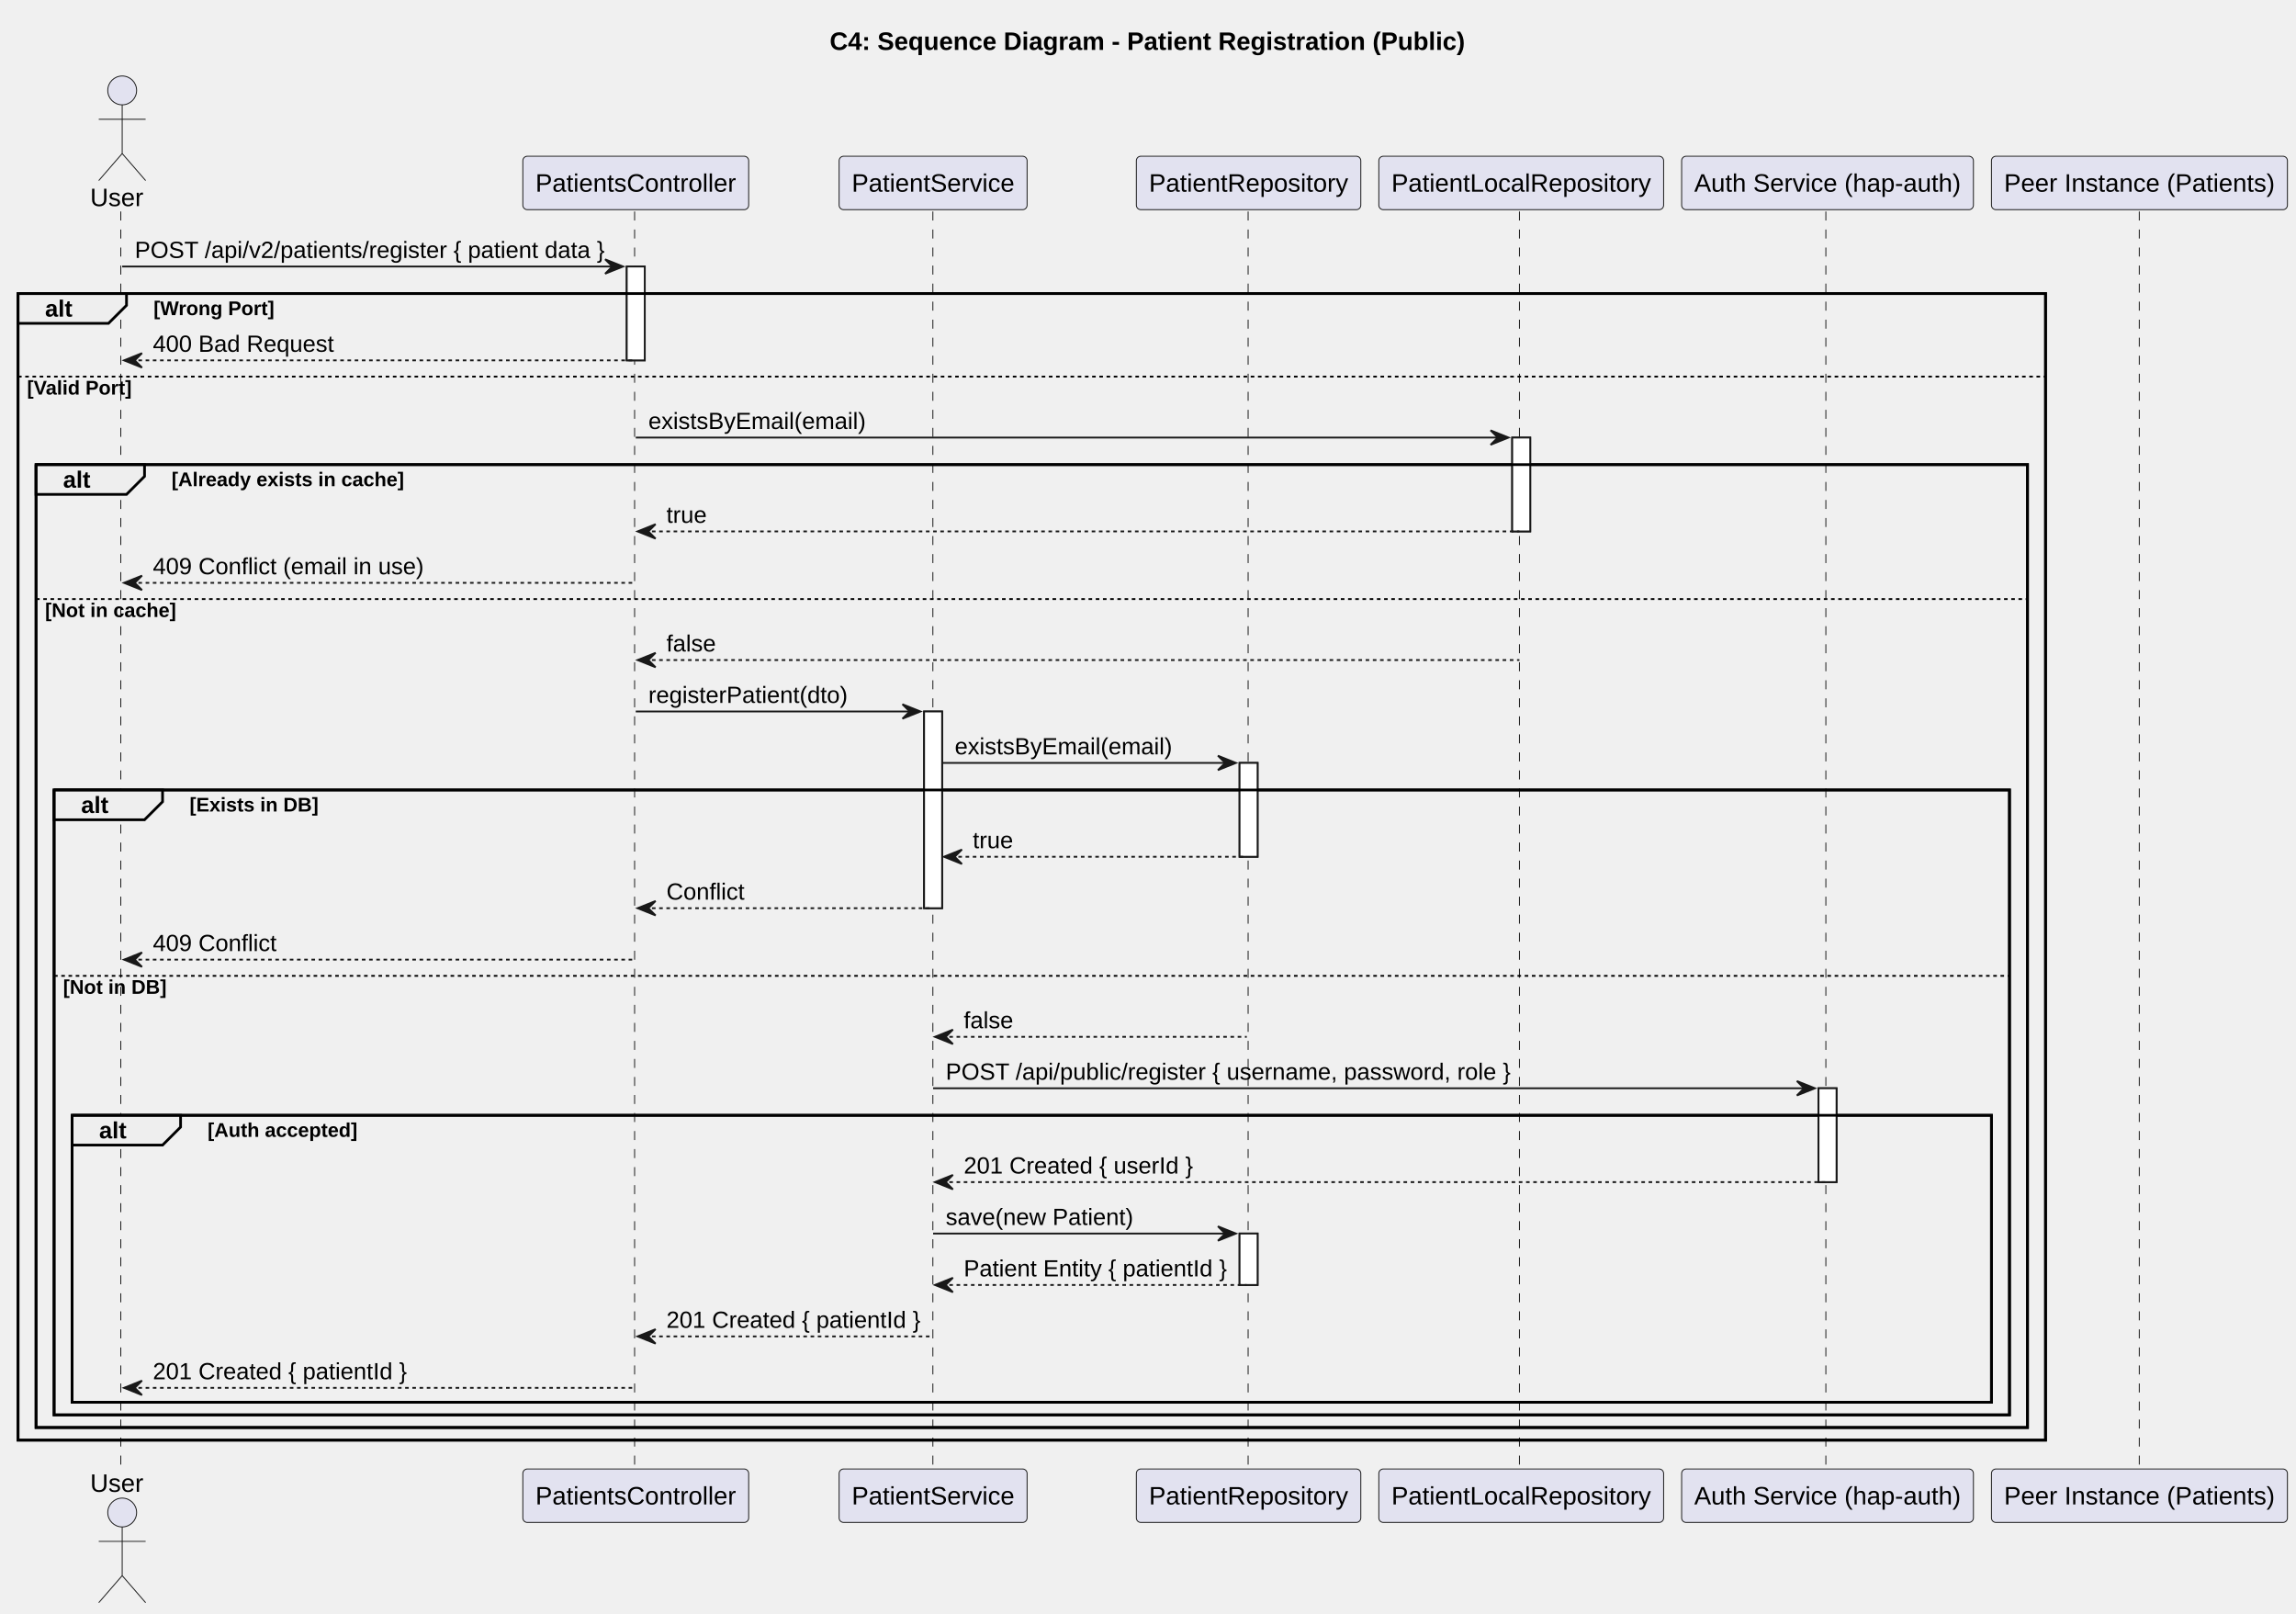
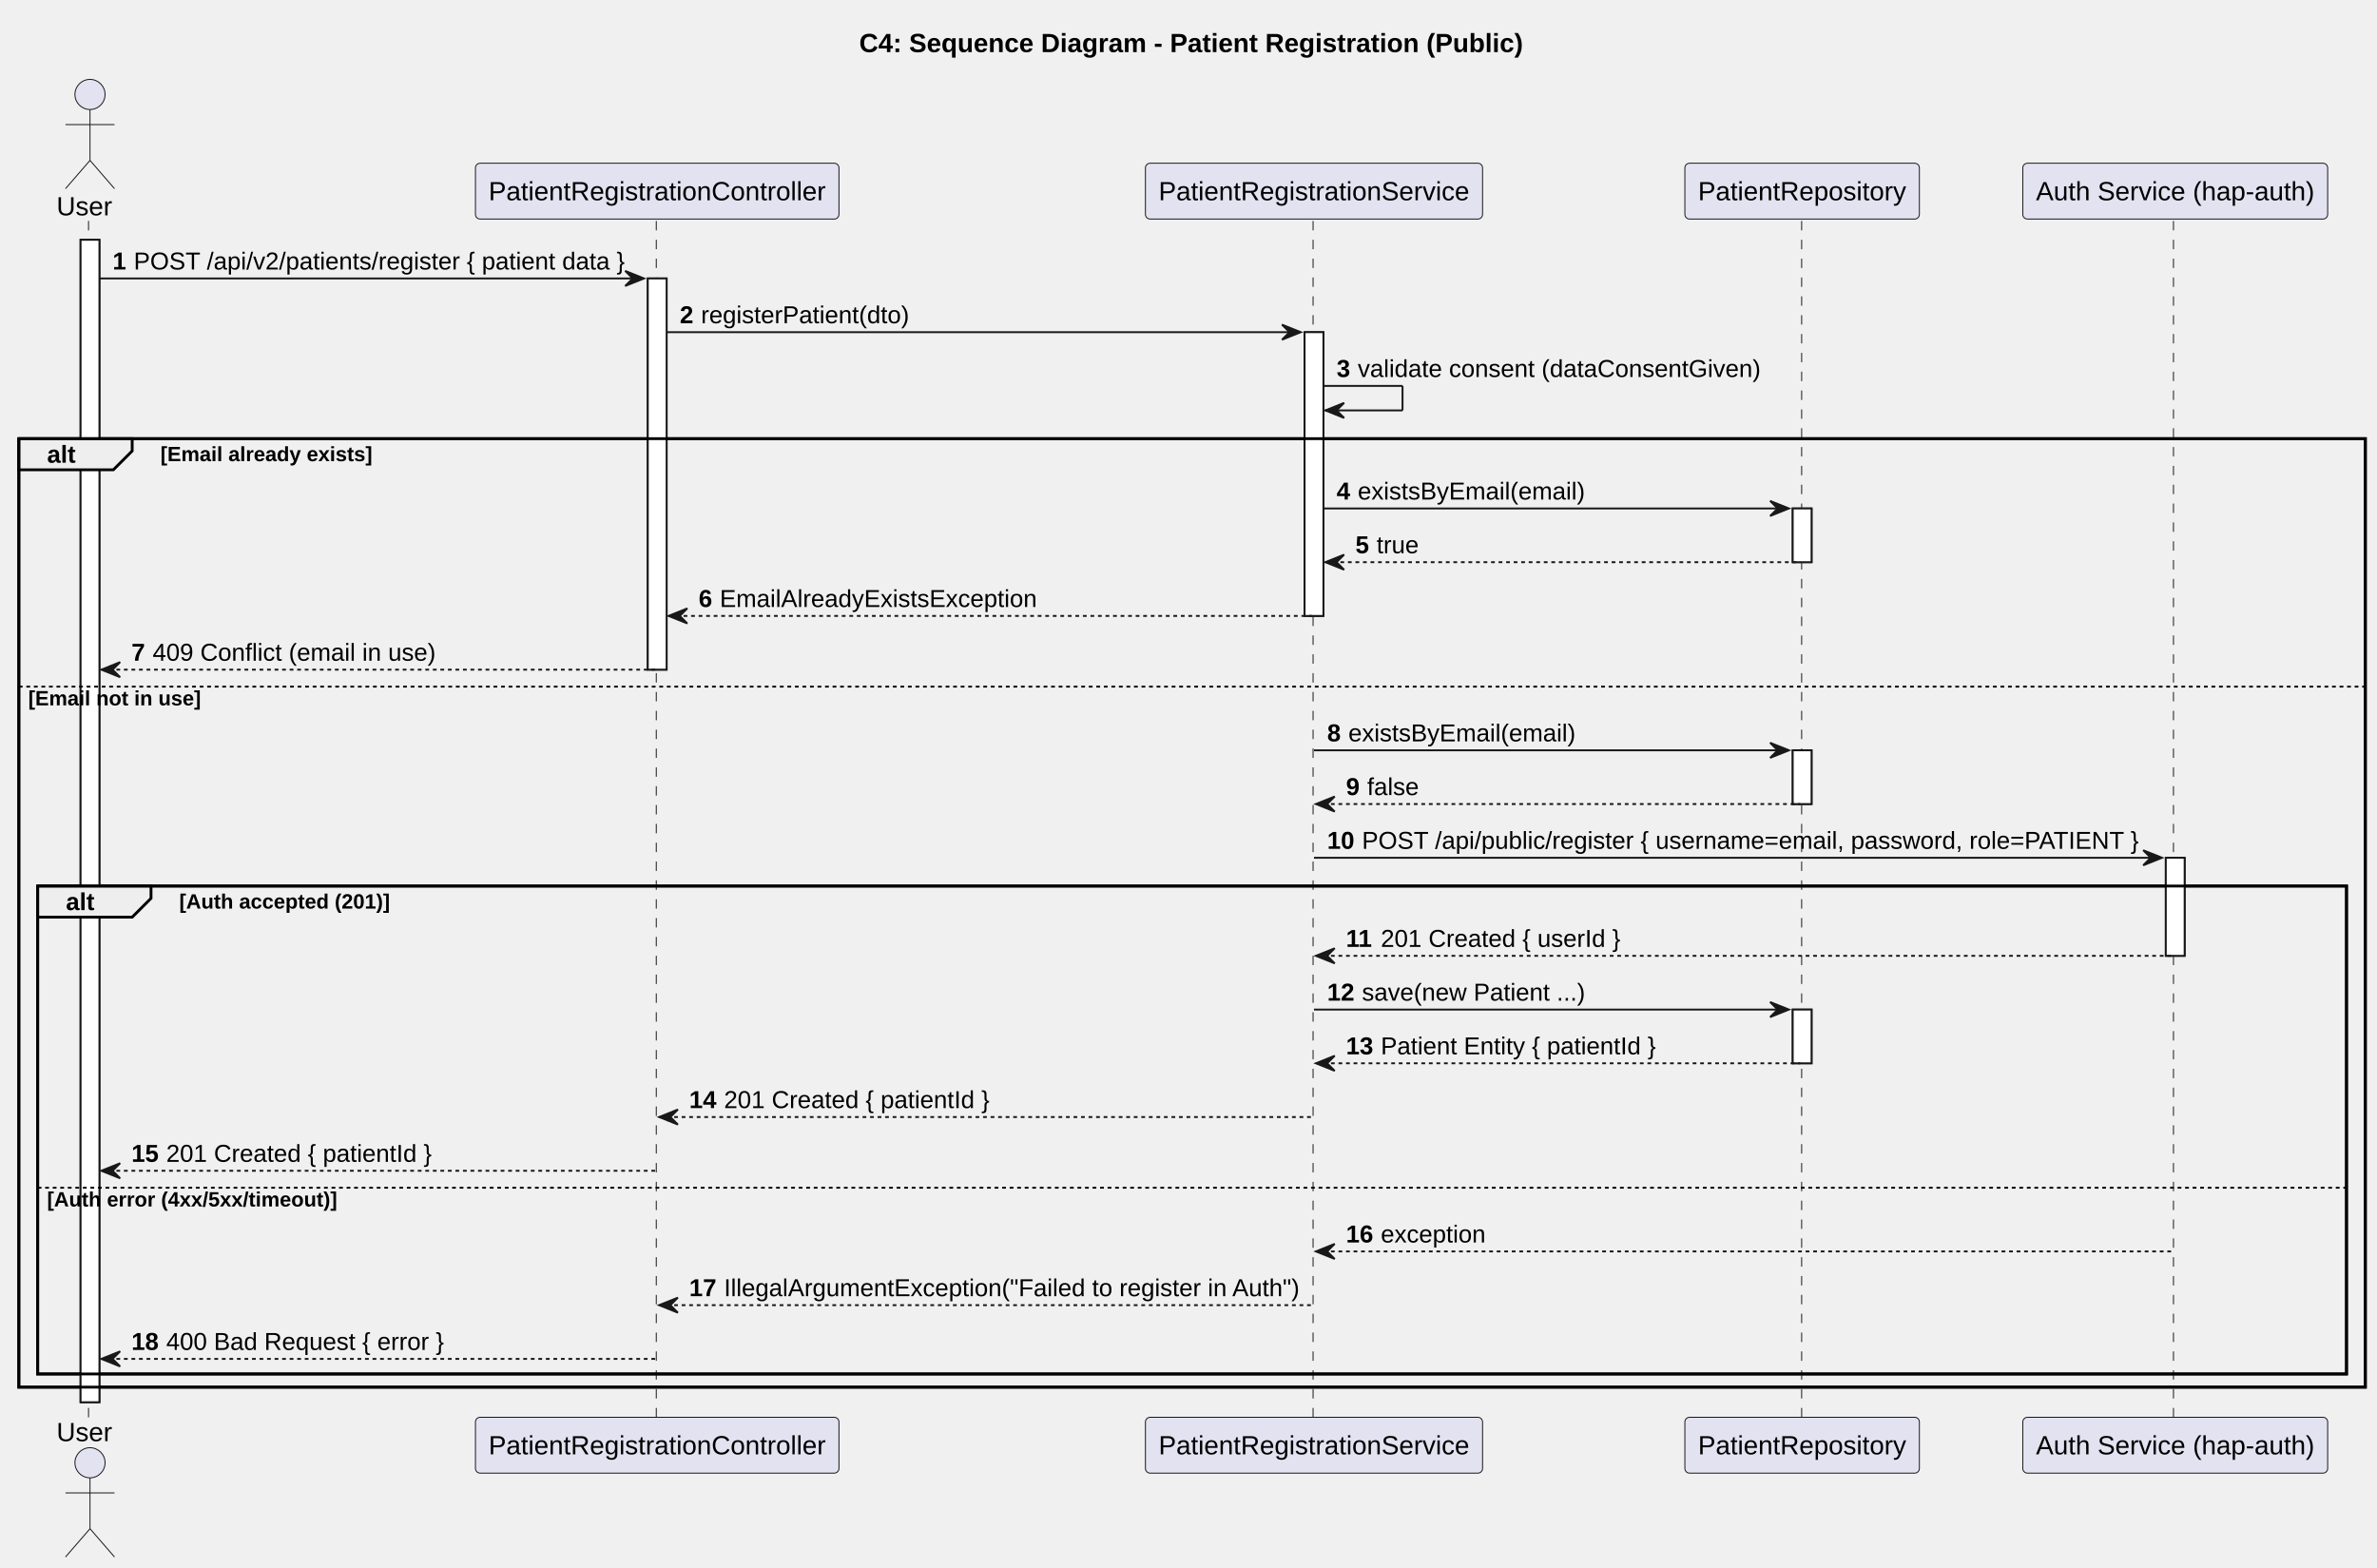
- <svg xmlns="http://www.w3.org/2000/svg" contentStyleType="text/css" data-diagram-type="SEQUENCE" height="699.219px" preserveAspectRatio="none" style="width:995px;height:699px;background:#FFFFFF;" version="1.1" viewBox="0 0 995 699" width="995.312px" zoomAndPan="magnify">
+ <svg xmlns="http://www.w3.org/2000/svg" contentStyleType="text/css" data-diagram-type="SEQUENCE" height="780.938px" preserveAspectRatio="none" style="width:1183px;height:780px;background:#FFFFFF;" version="1.1" viewBox="0 0 1183 780" width="1183.125px" zoomAndPan="magnify">
  <defs />
  <g>
-     <text fill="#000000" font-family="Arial" font-size="10.938" font-weight="bold" lengthAdjust="spacing" textLength="275.312" x="359.552" y="21.62">C4: Sequence Diagram - Patient Registration (Public)</text>
-     <g>
-       <rect fill="#FFFFFF" height="40.662" style="stroke:#181818;stroke-width:0.781;" width="7.812" x="271.606" y="115.472" />
-     </g>
-     <g>
-       <rect fill="#FFFFFF" height="85.23" style="stroke:#181818;stroke-width:0.781;" width="7.812" x="400.468" y="308.258" />
-     </g>
-     <g>
-       <rect fill="#FFFFFF" height="40.662" style="stroke:#181818;stroke-width:0.781;" width="7.812" x="537.178" y="330.542" />
-     </g>
-     <g>
-       <rect fill="#FFFFFF" height="22.284" style="stroke:#181818;stroke-width:0.781;" width="7.812" x="537.178" y="534.448" />
-     </g>
-     <g>
-       <rect fill="#FFFFFF" height="40.662" style="stroke:#181818;stroke-width:0.781;" width="7.812" x="655.333" y="189.581" />
-     </g>
-     <g>
-       <rect fill="#FFFFFF" height="40.662" style="stroke:#181818;stroke-width:0.781;" width="7.812" x="788.077" y="471.503" />
-     </g>
-     <rect fill="none" height="496.765" style="stroke:#000000;stroke-width:1.172;" width="878.645" x="7.812" y="127.191" />
-     <rect fill="none" height="417.188" style="stroke:#000000;stroke-width:1.172;" width="863.02" x="15.625" y="201.3" />
-     <rect fill="none" height="270.758" style="stroke:#000000;stroke-width:1.172;" width="847.395" x="23.438" y="342.261" />
-     <rect fill="none" height="124.329" style="stroke:#000000;stroke-width:1.172;" width="831.77" x="31.25" y="483.221" />
-     <g>
-       <rect fill="#000000" fill-opacity="0" height="545.612" width="6.25" x="49.828" y="91.626" />
-       <line style="stroke:#181818;stroke-width:0.391;stroke-dasharray:3.906,3.906;" x1="52.344" x2="52.344" y1="91.626" y2="637.237" />
-     </g>
-     <g>
-       <rect fill="#000000" fill-opacity="0" height="545.612" width="6.25" x="272.387" y="91.626" />
-       <line style="stroke:#181818;stroke-width:0.391;stroke-dasharray:3.906,3.906;" x1="275.014" x2="275.014" y1="91.626" y2="637.237" />
-     </g>
-     <g>
-       <rect fill="#000000" fill-opacity="0" height="545.612" width="6.25" x="401.249" y="91.626" />
-       <line style="stroke:#181818;stroke-width:0.391;stroke-dasharray:3.906,3.906;" x1="404.269" x2="404.269" y1="91.626" y2="637.237" />
-     </g>
-     <g>
-       <rect fill="#000000" fill-opacity="0" height="545.612" width="6.25" x="537.96" y="91.626" />
-       <line style="stroke:#181818;stroke-width:0.391;stroke-dasharray:3.906,3.906;" x1="540.888" x2="540.888" y1="91.626" y2="637.237" />
-     </g>
-     <g>
-       <rect fill="#000000" fill-opacity="0" height="545.612" width="6.25" x="656.114" y="91.626" />
-       <line style="stroke:#181818;stroke-width:0.391;stroke-dasharray:3.906,3.906;" x1="658.469" x2="658.469" y1="91.626" y2="637.237" />
-     </g>
-     <g>
-       <rect fill="#000000" fill-opacity="0" height="545.612" width="6.25" x="788.858" y="91.626" />
-       <line style="stroke:#181818;stroke-width:0.391;stroke-dasharray:3.906,3.906;" x1="791.259" x2="791.259" y1="91.626" y2="637.237" />
-     </g>
-     <g>
-       <rect fill="#000000" fill-opacity="0" height="545.612" width="6.25" x="924.03" y="91.626" />
-       <line style="stroke:#181818;stroke-width:0.391;stroke-dasharray:3.906,3.906;" x1="927.083" x2="927.083" y1="91.626" y2="637.237" />
+     <text fill="#000000" font-family="Arial" font-size="13.125" font-weight="bold" lengthAdjust="spacing" textLength="330.375" x="427.632" y="25.944">C4: Sequence Diagram - Patient Registration (Public)</text>
+     <g>
+       <rect fill="#FFFFFF" height="578.481" style="stroke:#181818;stroke-width:0.938;" width="9.375" x="40.106" y="119.326" />
+     </g>
+     <g>
+       <rect fill="#FFFFFF" height="194.685" style="stroke:#181818;stroke-width:0.938;" width="9.375" x="322.392" y="138.567" />
+     </g>
+     <g>
+       <rect fill="#FFFFFF" height="141.204" style="stroke:#181818;stroke-width:0.938;" width="9.375" x="649.271" y="165.308" />
+     </g>
+     <g>
+       <rect fill="#FFFFFF" height="26.741" style="stroke:#181818;stroke-width:0.938;" width="9.375" x="892.209" y="253.03" />
+     </g>
+     <g>
+       <rect fill="#FFFFFF" height="26.741" style="stroke:#181818;stroke-width:0.938;" width="9.375" x="892.209" y="373.389" />
+     </g>
+     <g>
+       <rect fill="#FFFFFF" height="26.741" style="stroke:#181818;stroke-width:0.938;" width="9.375" x="892.209" y="502.405" />
+     </g>
+     <g>
+       <rect fill="#FFFFFF" height="48.794" style="stroke:#181818;stroke-width:0.938;" width="9.375" x="1077.893" y="426.87" />
+     </g>
+     <rect fill="none" height="472.009" style="stroke:#000000;stroke-width:1.406;" width="1167.825" x="9.375" y="218.298" />
+     <rect fill="none" height="242.812" style="stroke:#000000;stroke-width:1.406;" width="1149.075" x="18.75" y="440.933" />
+     <g>
+       <rect fill="#000000" fill-opacity="0" height="596.294" width="7.5" x="41.043" y="109.951" />
+       <line style="stroke:#181818;stroke-width:0.469;stroke-dasharray:4.688,4.688;" x1="44.062" x2="44.062" y1="109.951" y2="706.245" />
+     </g>
+     <g>
+       <rect fill="#000000" fill-opacity="0" height="596.294" width="7.5" x="323.33" y="109.951" />
+       <line style="stroke:#181818;stroke-width:0.469;stroke-dasharray:4.688,4.688;" x1="326.621" x2="326.621" y1="109.951" y2="706.245" />
+     </g>
+     <g>
+       <rect fill="#000000" fill-opacity="0" height="596.294" width="7.5" x="650.209" y="109.951" />
+       <line style="stroke:#181818;stroke-width:0.469;stroke-dasharray:4.688,4.688;" x1="653.503" x2="653.503" y1="109.951" y2="706.245" />
+     </g>
+     <g>
+       <rect fill="#000000" fill-opacity="0" height="596.294" width="7.5" x="893.146" y="109.951" />
+       <line style="stroke:#181818;stroke-width:0.469;stroke-dasharray:4.688,4.688;" x1="896.661" x2="896.661" y1="109.951" y2="706.245" />
+     </g>
+     <g>
+       <rect fill="#000000" fill-opacity="0" height="596.294" width="7.5" x="1078.831" y="109.951" />
+       <line style="stroke:#181818;stroke-width:0.469;stroke-dasharray:4.688,4.688;" x1="1081.712" x2="1081.712" y1="109.951" y2="706.245" />
    </g>
    <g class="participant participant-head" data-participant="User">
-       <text fill="#000000" font-family="Arial" font-size="10.938" lengthAdjust="spacing" textLength="23.093" x="39.062" y="89.308">User</text>
-       <ellipse cx="52.953" cy="39.172" fill="#E2E2F0" rx="6.25" ry="6.25" style="stroke:#181818;stroke-width:0.391;" />
-       <path d="M52.953,45.422 L52.953,66.516 M42.796,51.672 L63.109,51.672 M52.953,66.516 L42.796,78.235 M52.953,66.516 L63.109,78.235" fill="none" style="stroke:#181818;stroke-width:0.391;" />
+       <text fill="#000000" font-family="Arial" font-size="13.125" lengthAdjust="spacing" textLength="27.711" x="28.125" y="107.17">User</text>
+       <ellipse cx="44.793" cy="47.007" fill="#E2E2F0" rx="7.5" ry="7.5" style="stroke:#181818;stroke-width:0.469;" />
+       <path d="M44.793,54.507 L44.793,79.819 M32.606,62.007 L56.981,62.007 M44.793,79.819 L32.606,93.882 M44.793,79.819 L56.981,93.882" fill="none" style="stroke:#181818;stroke-width:0.469;" />
    </g>
    <g class="participant participant-tail" data-participant="User">
-       <text fill="#000000" font-family="Arial" font-size="10.938" lengthAdjust="spacing" textLength="23.093" x="39.062" y="646.358">User</text>
-       <ellipse cx="52.953" cy="655.316" fill="#E2E2F0" rx="6.25" ry="6.25" style="stroke:#181818;stroke-width:0.391;" />
-       <path d="M52.953,661.566 L52.953,682.66 M42.796,667.816 L63.109,667.816 M52.953,682.66 L42.796,694.379 M52.953,682.66 L63.109,694.379" fill="none" style="stroke:#181818;stroke-width:0.391;" />
+       <text fill="#000000" font-family="Arial" font-size="13.125" lengthAdjust="spacing" textLength="27.711" x="28.125" y="717.189">User</text>
+       <ellipse cx="44.793" cy="727.939" fill="#E2E2F0" rx="7.5" ry="7.5" style="stroke:#181818;stroke-width:0.469;" />
+       <path d="M44.793,735.439 L44.793,760.752 M32.606,742.939 L56.981,742.939 M44.793,760.752 L32.606,774.814 M44.793,760.752 L56.981,774.814" fill="none" style="stroke:#181818;stroke-width:0.469;" />
    </g>
    <g class="participant participant-head" data-participant="Controller">
-       <rect fill="#E2E2F0" height="23.157" rx="1.953" ry="1.953" style="stroke:#181818;stroke-width:0.391;" width="97.871" x="226.576" y="67.688" />
-       <text fill="#000000" font-family="Arial" font-size="10.938" lengthAdjust="spacing" textLength="86.934" x="232.045" y="83.058">PatientsController</text>
+       <rect fill="#E2E2F0" height="27.788" rx="2.344" ry="2.344" style="stroke:#181818;stroke-width:0.469;" width="180.917" x="236.621" y="81.226" />
+       <text fill="#000000" font-family="Arial" font-size="13.125" lengthAdjust="spacing" textLength="167.792" x="243.184" y="99.67">PatientRegistrationController</text>
    </g>
    <g class="participant participant-tail" data-participant="Controller">
-       <rect fill="#E2E2F0" height="23.157" rx="1.953" ry="1.953" style="stroke:#181818;stroke-width:0.391;" width="97.871" x="226.576" y="636.456" />
-       <text fill="#000000" font-family="Arial" font-size="10.938" lengthAdjust="spacing" textLength="86.934" x="232.045" y="651.827">PatientsController</text>
+       <rect fill="#E2E2F0" height="27.788" rx="2.344" ry="2.344" style="stroke:#181818;stroke-width:0.469;" width="180.917" x="236.621" y="705.308" />
+       <text fill="#000000" font-family="Arial" font-size="13.125" lengthAdjust="spacing" textLength="167.792" x="243.184" y="723.752">PatientRegistrationController</text>
    </g>
    <g class="participant participant-head" data-participant="Service">
-       <rect fill="#E2E2F0" height="23.157" rx="1.953" ry="1.953" style="stroke:#181818;stroke-width:0.391;" width="81.46" x="363.644" y="67.688" />
-       <text fill="#000000" font-family="Arial" font-size="10.938" lengthAdjust="spacing" textLength="70.522" x="369.113" y="83.058">PatientService</text>
+       <rect fill="#E2E2F0" height="27.788" rx="2.344" ry="2.344" style="stroke:#181818;stroke-width:0.469;" width="167.786" x="570.066" y="81.226" />
+       <text fill="#000000" font-family="Arial" font-size="13.125" lengthAdjust="spacing" textLength="154.661" x="576.628" y="99.67">PatientRegistrationService</text>
    </g>
    <g class="participant participant-tail" data-participant="Service">
-       <rect fill="#E2E2F0" height="23.157" rx="1.953" ry="1.953" style="stroke:#181818;stroke-width:0.391;" width="81.46" x="363.644" y="636.456" />
-       <text fill="#000000" font-family="Arial" font-size="10.938" lengthAdjust="spacing" textLength="70.522" x="369.113" y="651.827">PatientService</text>
+       <rect fill="#E2E2F0" height="27.788" rx="2.344" ry="2.344" style="stroke:#181818;stroke-width:0.469;" width="167.786" x="570.066" y="705.308" />
+       <text fill="#000000" font-family="Arial" font-size="13.125" lengthAdjust="spacing" textLength="154.661" x="576.628" y="723.752">PatientRegistrationService</text>
    </g>
    <g class="participant participant-head" data-participant="Repo">
-       <rect fill="#E2E2F0" height="23.157" rx="1.953" ry="1.953" style="stroke:#181818;stroke-width:0.391;" width="97.268" x="492.451" y="67.688" />
-       <text fill="#000000" font-family="Arial" font-size="10.938" lengthAdjust="spacing" textLength="86.33" x="497.92" y="83.058">PatientRepository</text>
+       <rect fill="#E2E2F0" height="27.788" rx="2.344" ry="2.344" style="stroke:#181818;stroke-width:0.469;" width="116.722" x="838.536" y="81.226" />
+       <text fill="#000000" font-family="Arial" font-size="13.125" lengthAdjust="spacing" textLength="103.597" x="845.098" y="99.67">PatientRepository</text>
    </g>
    <g class="participant participant-tail" data-participant="Repo">
-       <rect fill="#E2E2F0" height="23.157" rx="1.953" ry="1.953" style="stroke:#181818;stroke-width:0.391;" width="97.268" x="492.451" y="636.456" />
-       <text fill="#000000" font-family="Arial" font-size="10.938" lengthAdjust="spacing" textLength="86.33" x="497.92" y="651.827">PatientRepository</text>
-     </g>
-     <g class="participant participant-head" data-participant="LocalCache">
-       <rect fill="#E2E2F0" height="23.157" rx="1.953" ry="1.953" style="stroke:#181818;stroke-width:0.391;" width="123.415" x="597.531" y="67.688" />
-       <text fill="#000000" font-family="Arial" font-size="10.938" lengthAdjust="spacing" textLength="112.478" x="603" y="83.058">PatientLocalRepository</text>
-     </g>
-     <g class="participant participant-tail" data-participant="LocalCache">
-       <rect fill="#E2E2F0" height="23.157" rx="1.953" ry="1.953" style="stroke:#181818;stroke-width:0.391;" width="123.415" x="597.531" y="636.456" />
-       <text fill="#000000" font-family="Arial" font-size="10.938" lengthAdjust="spacing" textLength="112.478" x="603" y="651.827">PatientLocalRepository</text>
+       <rect fill="#E2E2F0" height="27.788" rx="2.344" ry="2.344" style="stroke:#181818;stroke-width:0.469;" width="116.722" x="838.536" y="705.308" />
+       <text fill="#000000" font-family="Arial" font-size="13.125" lengthAdjust="spacing" textLength="103.597" x="845.098" y="723.752">PatientRepository</text>
    </g>
    <g class="participant participant-head" data-participant="AUTH">
-       <rect fill="#E2E2F0" height="23.157" rx="1.953" ry="1.953" style="stroke:#181818;stroke-width:0.391;" width="126.449" x="728.759" y="67.688" />
-       <text fill="#000000" font-family="Arial" font-size="10.938" lengthAdjust="spacing" textLength="115.511" x="734.228" y="83.058">Auth Service (hap-auth)</text>
+       <rect fill="#E2E2F0" height="27.788" rx="2.344" ry="2.344" style="stroke:#181818;stroke-width:0.469;" width="151.739" x="1006.712" y="81.226" />
+       <text fill="#000000" font-family="Arial" font-size="13.125" lengthAdjust="spacing" textLength="138.614" x="1013.274" y="99.67">Auth Service (hap-auth)</text>
    </g>
    <g class="participant participant-tail" data-participant="AUTH">
-       <rect fill="#E2E2F0" height="23.157" rx="1.953" ry="1.953" style="stroke:#181818;stroke-width:0.391;" width="126.449" x="728.759" y="636.456" />
-       <text fill="#000000" font-family="Arial" font-size="10.938" lengthAdjust="spacing" textLength="115.511" x="734.228" y="651.827">Auth Service (hap-auth)</text>
-     </g>
-     <g class="participant participant-head" data-participant="Peer">
-       <rect fill="#E2E2F0" height="23.157" rx="1.953" ry="1.953" style="stroke:#181818;stroke-width:0.391;" width="128.27" x="863.02" y="67.688" />
-       <text fill="#000000" font-family="Arial" font-size="10.938" lengthAdjust="spacing" textLength="117.332" x="868.489" y="83.058">Peer Instance (Patients)</text>
-     </g>
-     <g class="participant participant-tail" data-participant="Peer">
-       <rect fill="#E2E2F0" height="23.157" rx="1.953" ry="1.953" style="stroke:#181818;stroke-width:0.391;" width="128.27" x="863.02" y="636.456" />
-       <text fill="#000000" font-family="Arial" font-size="10.938" lengthAdjust="spacing" textLength="117.332" x="868.489" y="651.827">Peer Instance (Patients)</text>
-     </g>
-     <g>
-       <rect fill="#FFFFFF" height="40.662" style="stroke:#181818;stroke-width:0.781;" width="7.812" x="271.606" y="115.472" />
-     </g>
-     <g>
-       <rect fill="#FFFFFF" height="85.23" style="stroke:#181818;stroke-width:0.781;" width="7.812" x="400.468" y="308.258" />
-     </g>
-     <g>
-       <rect fill="#FFFFFF" height="40.662" style="stroke:#181818;stroke-width:0.781;" width="7.812" x="537.178" y="330.542" />
-     </g>
-     <g>
-       <rect fill="#FFFFFF" height="22.284" style="stroke:#181818;stroke-width:0.781;" width="7.812" x="537.178" y="534.448" />
-     </g>
-     <g>
-       <rect fill="#FFFFFF" height="40.662" style="stroke:#181818;stroke-width:0.781;" width="7.812" x="655.333" y="189.581" />
-     </g>
-     <g>
-       <rect fill="#FFFFFF" height="40.662" style="stroke:#181818;stroke-width:0.781;" width="7.812" x="788.077" y="471.503" />
+       <rect fill="#E2E2F0" height="27.788" rx="2.344" ry="2.344" style="stroke:#181818;stroke-width:0.469;" width="151.739" x="1006.712" y="705.308" />
+       <text fill="#000000" font-family="Arial" font-size="13.125" lengthAdjust="spacing" textLength="138.614" x="1013.274" y="723.752">Auth Service (hap-auth)</text>
+     </g>
+     <g>
+       <rect fill="#FFFFFF" height="578.481" style="stroke:#181818;stroke-width:0.938;" width="9.375" x="40.106" y="119.326" />
+     </g>
+     <g>
+       <rect fill="#FFFFFF" height="194.685" style="stroke:#181818;stroke-width:0.938;" width="9.375" x="322.392" y="138.567" />
+     </g>
+     <g>
+       <rect fill="#FFFFFF" height="141.204" style="stroke:#181818;stroke-width:0.938;" width="9.375" x="649.271" y="165.308" />
+     </g>
+     <g>
+       <rect fill="#FFFFFF" height="26.741" style="stroke:#181818;stroke-width:0.938;" width="9.375" x="892.209" y="253.03" />
+     </g>
+     <g>
+       <rect fill="#FFFFFF" height="26.741" style="stroke:#181818;stroke-width:0.938;" width="9.375" x="892.209" y="373.389" />
+     </g>
+     <g>
+       <rect fill="#FFFFFF" height="26.741" style="stroke:#181818;stroke-width:0.938;" width="9.375" x="892.209" y="502.405" />
+     </g>
+     <g>
+       <rect fill="#FFFFFF" height="48.794" style="stroke:#181818;stroke-width:0.938;" width="9.375" x="1077.893" y="426.87" />
    </g>
    <g class="message" data-participant-1="User" data-participant-2="Controller">
-       <polygon fill="#181818" points="262.231,112.347,270.043,115.472,262.231,118.597,265.356,115.472" style="stroke:#181818;stroke-width:0.781;" />
-       <line style="stroke:#181818;stroke-width:0.781;" x1="52.953" x2="266.918" y1="115.472" y2="115.472" />
-       <text fill="#000000" font-family="Arial" font-size="10.156" lengthAdjust="spacing" textLength="203.809" x="58.421" y="111.758">POST /api/v2/patients/register { patient data }</text>
-     </g>
-     <path d="M7.812,127.191 L54.821,127.191 L54.821,132.288 L47.008,140.1 L7.812,140.1 L7.812,127.191" fill="#EEEEEE" style="stroke:#000000;stroke-width:1.172;" />
-     <rect fill="none" height="496.765" style="stroke:#000000;stroke-width:1.172;" width="878.645" x="7.812" y="127.191" />
-     <text fill="#000000" font-family="Arial" font-size="10.156" font-weight="bold" lengthAdjust="spacing" textLength="11.852" x="19.531" y="137.167">alt</text>
-     <text fill="#000000" font-family="Arial" font-size="8.594" font-weight="bold" lengthAdjust="spacing" textLength="52.502" x="66.54" y="136.533">[Wrong Port]</text>
+       <polygon fill="#181818" points="311.142,134.817,320.517,138.567,311.142,142.317,314.892,138.567" style="stroke:#181818;stroke-width:0.938;" />
+       <line style="stroke:#181818;stroke-width:0.938;" x1="49.481" x2="316.767" y1="138.567" y2="138.567" />
+       <text fill="#000000" font-family="Arial" font-size="12.188" font-weight="bold" lengthAdjust="spacing" textLength="6.778" x="56.043" y="134.109">1</text>
+       <text fill="#000000" font-family="Arial" font-size="12.188" lengthAdjust="spacing" textLength="244.571" x="66.571" y="134.109">POST /api/v2/patients/register { patient data }</text>
+     </g>
+     <g class="message" data-participant-1="Controller" data-participant-2="Service">
+       <polygon fill="#181818" points="638.021,161.558,647.396,165.308,638.021,169.058,641.771,165.308" style="stroke:#181818;stroke-width:0.938;" />
+       <line style="stroke:#181818;stroke-width:0.938;" x1="331.767" x2="643.646" y1="165.308" y2="165.308" />
+       <text fill="#000000" font-family="Arial" font-size="12.188" font-weight="bold" lengthAdjust="spacing" textLength="6.778" x="338.33" y="160.85">2</text>
+       <text fill="#000000" font-family="Arial" font-size="12.188" lengthAdjust="spacing" textLength="103.641" x="348.858" y="160.85">registerPatient(dto)</text>
+     </g>
+     <g class="message" data-participant-1="Service" data-participant-2="Service">
+       <line style="stroke:#181818;stroke-width:0.938;" x1="658.646" x2="698.021" y1="192.048" y2="192.048" />
+       <line style="stroke:#181818;stroke-width:0.938;" x1="698.021" x2="698.021" y1="192.048" y2="204.236" />
+       <line style="stroke:#181818;stroke-width:0.938;" x1="659.584" x2="698.021" y1="204.236" y2="204.236" />
+       <polygon fill="#181818" points="668.959,200.486,659.584,204.236,668.959,207.986,665.209,204.236" style="stroke:#181818;stroke-width:0.938;" />
+       <text fill="#000000" font-family="Arial" font-size="12.188" font-weight="bold" lengthAdjust="spacing" textLength="6.778" x="665.209" y="187.591">3</text>
+       <text fill="#000000" font-family="Arial" font-size="12.188" lengthAdjust="spacing" textLength="200.534" x="675.737" y="187.591">validate consent (dataConsentGiven)</text>
+     </g>
+     <path d="M9.375,218.298 L65.785,218.298 L65.785,224.414 L56.41,233.789 L9.375,233.789 L9.375,218.298" fill="#EEEEEE" style="stroke:#000000;stroke-width:1.406;" />
+     <rect fill="none" height="472.009" style="stroke:#000000;stroke-width:1.406;" width="1167.825" x="9.375" y="218.298" />
+     <text fill="#000000" font-family="Arial" font-size="12.188" font-weight="bold" lengthAdjust="spacing" textLength="14.223" x="23.438" y="230.269">alt</text>
+     <text fill="#000000" font-family="Arial" font-size="10.312" font-weight="bold" lengthAdjust="spacing" textLength="105.472" x="79.848" y="229.509">[Email already exists]</text>
+     <g class="message" data-participant-1="Service" data-participant-2="Repo">
+       <polygon fill="#181818" points="880.959,249.28,890.334,253.03,880.959,256.78,884.709,253.03" style="stroke:#181818;stroke-width:0.938;" />
+       <line style="stroke:#181818;stroke-width:0.938;" x1="658.646" x2="886.584" y1="253.03" y2="253.03" />
+       <text fill="#000000" font-family="Arial" font-size="12.188" font-weight="bold" lengthAdjust="spacing" textLength="6.778" x="665.209" y="248.572">4</text>
+       <text fill="#000000" font-family="Arial" font-size="12.188" lengthAdjust="spacing" textLength="113.091" x="675.737" y="248.572">existsByEmail(email)</text>
+     </g>
+     <g class="message" data-participant-1="Repo" data-participant-2="Service">
+       <polygon fill="#181818" points="668.959,276.021,659.584,279.771,668.959,283.521,665.209,279.771" style="stroke:#181818;stroke-width:0.938;" />
+       <line style="stroke:#181818;stroke-width:0.938;stroke-dasharray:1.875,1.875;" x1="663.334" x2="895.959" y1="279.771" y2="279.771" />
+       <text fill="#000000" font-family="Arial" font-size="12.188" font-weight="bold" lengthAdjust="spacing" textLength="6.778" x="674.584" y="275.313">5</text>
+       <text fill="#000000" font-family="Arial" font-size="12.188" lengthAdjust="spacing" textLength="21.001" x="685.112" y="275.313">true</text>
+     </g>
+     <g class="message" data-participant-1="Service" data-participant-2="Controller">
+       <polygon fill="#181818" points="342.08,302.761,332.705,306.511,342.08,310.261,338.33,306.511" style="stroke:#181818;stroke-width:0.938;" />
+       <line style="stroke:#181818;stroke-width:0.938;stroke-dasharray:1.875,1.875;" x1="336.455" x2="653.021" y1="306.511" y2="306.511" />
+       <text fill="#000000" font-family="Arial" font-size="12.188" font-weight="bold" lengthAdjust="spacing" textLength="6.778" x="347.705" y="302.053">6</text>
+       <text fill="#000000" font-family="Arial" font-size="12.188" lengthAdjust="spacing" textLength="157.825" x="358.233" y="302.053">EmailAlreadyExistsException</text>
+     </g>
    <g class="message" data-participant-1="Controller" data-participant-2="User">
-       <polygon fill="#181818" points="61.546,153.009,53.734,156.134,61.546,159.259,58.421,156.134" style="stroke:#181818;stroke-width:0.781;" />
-       <line style="stroke:#181818;stroke-width:0.781;stroke-dasharray:1.562,1.562;" x1="56.859" x2="274.731" y1="156.134" y2="156.134" />
-       <text fill="#000000" font-family="Arial" font-size="10.156" lengthAdjust="spacing" textLength="78.488" x="66.234" y="152.419">400 Bad Request</text>
-     </g>
-     <line style="stroke:#000000;stroke-width:0.781;stroke-dasharray:1.562,1.562;" x1="7.812" x2="886.458" y1="163.165" y2="163.165" />
-     <text fill="#000000" font-family="Arial" font-size="8.594" font-weight="bold" lengthAdjust="spacing" textLength="45.835" x="11.719" y="170.945">[Valid Port]</text>
-     <g class="message" data-participant-1="Controller" data-participant-2="LocalCache">
-       <polygon fill="#181818" points="645.958,186.456,653.77,189.581,645.958,192.706,649.083,189.581" style="stroke:#181818;stroke-width:0.781;" />
-       <line style="stroke:#181818;stroke-width:0.781;" x1="275.512" x2="650.645" y1="189.581" y2="189.581" />
-       <text fill="#000000" font-family="Arial" font-size="10.156" lengthAdjust="spacing" textLength="94.243" x="280.981" y="185.867">existsByEmail(email)</text>
-     </g>
-     <path d="M15.625,201.3 L62.633,201.3 L62.633,206.397 L54.821,214.209 L15.625,214.209 L15.625,201.3" fill="#EEEEEE" style="stroke:#000000;stroke-width:1.172;" />
-     <rect fill="none" height="417.188" style="stroke:#000000;stroke-width:1.172;" width="863.02" x="15.625" y="201.3" />
-     <text fill="#000000" font-family="Arial" font-size="10.156" font-weight="bold" lengthAdjust="spacing" textLength="11.852" x="27.344" y="211.275">alt</text>
-     <text fill="#000000" font-family="Arial" font-size="8.594" font-weight="bold" lengthAdjust="spacing" textLength="100.784" x="74.352" y="210.642">[Already exists in cache]</text>
-     <g class="message" data-participant-1="LocalCache" data-participant-2="Controller">
-       <polygon fill="#181818" points="284.106,227.118,276.293,230.243,284.106,233.368,280.981,230.243" style="stroke:#181818;stroke-width:0.781;" />
-       <line style="stroke:#181818;stroke-width:0.781;stroke-dasharray:1.562,1.562;" x1="279.418" x2="658.458" y1="230.243" y2="230.243" />
-       <text fill="#000000" font-family="Arial" font-size="10.156" lengthAdjust="spacing" textLength="17.501" x="288.793" y="226.528">true</text>
+       <polygon fill="#181818" points="59.793,329.502,50.418,333.252,59.793,337.002,56.043,333.252" style="stroke:#181818;stroke-width:0.938;" />
+       <line style="stroke:#181818;stroke-width:0.938;stroke-dasharray:1.875,1.875;" x1="54.168" x2="326.142" y1="333.252" y2="333.252" />
+       <text fill="#000000" font-family="Arial" font-size="12.188" font-weight="bold" lengthAdjust="spacing" textLength="6.778" x="65.418" y="328.794">7</text>
+       <text fill="#000000" font-family="Arial" font-size="12.188" lengthAdjust="spacing" textLength="140.894" x="75.946" y="328.794">409 Conflict (email in use)</text>
+     </g>
+     <line style="stroke:#000000;stroke-width:0.938;stroke-dasharray:1.875,1.875;" x1="9.375" x2="1177.2" y1="341.69" y2="341.69" />
+     <text fill="#000000" font-family="Arial" font-size="10.312" font-weight="bold" lengthAdjust="spacing" textLength="85.944" x="14.062" y="351.025">[Email not in use]</text>
+     <g class="message" data-participant-1="Service" data-participant-2="Repo">
+       <polygon fill="#181818" points="880.959,369.639,890.334,373.389,880.959,377.139,884.709,373.389" style="stroke:#181818;stroke-width:0.938;" />
+       <line style="stroke:#181818;stroke-width:0.938;" x1="653.959" x2="886.584" y1="373.389" y2="373.389" />
+       <text fill="#000000" font-family="Arial" font-size="12.188" font-weight="bold" lengthAdjust="spacing" textLength="6.778" x="660.521" y="368.931">8</text>
+       <text fill="#000000" font-family="Arial" font-size="12.188" lengthAdjust="spacing" textLength="113.091" x="671.049" y="368.931">existsByEmail(email)</text>
+     </g>
+     <g class="message" data-participant-1="Repo" data-participant-2="Service">
+       <polygon fill="#181818" points="664.271,396.379,654.896,400.129,664.271,403.879,660.521,400.129" style="stroke:#181818;stroke-width:0.938;" />
+       <line style="stroke:#181818;stroke-width:0.938;stroke-dasharray:1.875,1.875;" x1="658.646" x2="895.959" y1="400.129" y2="400.129" />
+       <text fill="#000000" font-family="Arial" font-size="12.188" font-weight="bold" lengthAdjust="spacing" textLength="6.778" x="669.896" y="395.672">9</text>
+       <text fill="#000000" font-family="Arial" font-size="12.188" lengthAdjust="spacing" textLength="25.744" x="680.424" y="395.672">false</text>
+     </g>
+     <g class="message" data-participant-1="Service" data-participant-2="AUTH">
+       <polygon fill="#181818" points="1066.643,423.12,1076.018,426.87,1066.643,430.62,1070.393,426.87" style="stroke:#181818;stroke-width:0.938;" />
+       <line style="stroke:#181818;stroke-width:0.938;" x1="653.959" x2="1072.268" y1="426.87" y2="426.87" />
+       <text fill="#000000" font-family="Arial" font-size="12.188" font-weight="bold" lengthAdjust="spacing" textLength="13.556" x="660.521" y="422.412">10</text>
+       <text fill="#000000" font-family="Arial" font-size="12.188" lengthAdjust="spacing" textLength="388.816" x="677.828" y="422.412">POST /api/public/register { username=email, password, role=PATIENT }</text>
+     </g>
+     <path d="M18.75,440.933 L75.16,440.933 L75.16,447.048 L65.785,456.423 L18.75,456.423 L18.75,440.933" fill="#EEEEEE" style="stroke:#000000;stroke-width:1.406;" />
+     <rect fill="none" height="242.812" style="stroke:#000000;stroke-width:1.406;" width="1149.075" x="18.75" y="440.933" />
+     <text fill="#000000" font-family="Arial" font-size="12.188" font-weight="bold" lengthAdjust="spacing" textLength="14.223" x="32.812" y="452.903">alt</text>
+     <text fill="#000000" font-family="Arial" font-size="10.312" font-weight="bold" lengthAdjust="spacing" textLength="104.862" x="89.223" y="452.143">[Auth accepted (201)]</text>
+     <g class="message" data-participant-1="AUTH" data-participant-2="Service">
+       <polygon fill="#181818" points="664.271,471.914,654.896,475.664,664.271,479.414,660.521,475.664" style="stroke:#181818;stroke-width:0.938;" />
+       <line style="stroke:#181818;stroke-width:0.938;stroke-dasharray:1.875,1.875;" x1="658.646" x2="1081.643" y1="475.664" y2="475.664" />
+       <text fill="#000000" font-family="Arial" font-size="12.188" font-weight="bold" lengthAdjust="spacing" textLength="13.556" x="669.896" y="471.206">11</text>
+       <text fill="#000000" font-family="Arial" font-size="12.188" lengthAdjust="spacing" textLength="119.251" x="687.203" y="471.206">201 Created { userId }</text>
+     </g>
+     <g class="message" data-participant-1="Service" data-participant-2="Repo">
+       <polygon fill="#181818" points="880.959,498.655,890.334,502.405,880.959,506.155,884.709,502.405" style="stroke:#181818;stroke-width:0.938;" />
+       <line style="stroke:#181818;stroke-width:0.938;" x1="653.959" x2="886.584" y1="502.405" y2="502.405" />
+       <text fill="#000000" font-family="Arial" font-size="12.188" font-weight="bold" lengthAdjust="spacing" textLength="13.556" x="660.521" y="497.947">12</text>
+       <text fill="#000000" font-family="Arial" font-size="12.188" lengthAdjust="spacing" textLength="111.092" x="677.828" y="497.947">save(new Patient ...)</text>
+     </g>
+     <g class="message" data-participant-1="Repo" data-participant-2="Service">
+       <polygon fill="#181818" points="664.271,525.395,654.896,529.145,664.271,532.895,660.521,529.145" style="stroke:#181818;stroke-width:0.938;" />
+       <line style="stroke:#181818;stroke-width:0.938;stroke-dasharray:1.875,1.875;" x1="658.646" x2="895.959" y1="529.145" y2="529.145" />
+       <text fill="#000000" font-family="Arial" font-size="12.188" font-weight="bold" lengthAdjust="spacing" textLength="13.556" x="669.896" y="524.688">13</text>
+       <text fill="#000000" font-family="Arial" font-size="12.188" lengthAdjust="spacing" textLength="136.865" x="687.203" y="524.688">Patient Entity { patientId }</text>
+     </g>
+     <g class="message" data-participant-1="Service" data-participant-2="Controller">
+       <polygon fill="#181818" points="337.392,552.136,328.017,555.886,337.392,559.636,333.642,555.886" style="stroke:#181818;stroke-width:0.938;" />
+       <line style="stroke:#181818;stroke-width:0.938;stroke-dasharray:1.875,1.875;" x1="331.767" x2="653.021" y1="555.886" y2="555.886" />
+       <text fill="#000000" font-family="Arial" font-size="12.188" font-weight="bold" lengthAdjust="spacing" textLength="13.556" x="343.017" y="551.428">14</text>
+       <text fill="#000000" font-family="Arial" font-size="12.188" lengthAdjust="spacing" textLength="132.134" x="360.324" y="551.428">201 Created { patientId }</text>
    </g>
    <g class="message" data-participant-1="Controller" data-participant-2="User">
-       <polygon fill="#181818" points="61.546,249.402,53.734,252.527,61.546,255.652,58.421,252.527" style="stroke:#181818;stroke-width:0.781;" />
-       <line style="stroke:#181818;stroke-width:0.781;stroke-dasharray:1.562,1.562;" x1="56.859" x2="274.731" y1="252.527" y2="252.527" />
-       <text fill="#000000" font-family="Arial" font-size="10.156" lengthAdjust="spacing" textLength="117.412" x="66.234" y="248.812">409 Conflict (email in use)</text>
-     </g>
-     <line style="stroke:#000000;stroke-width:0.781;stroke-dasharray:1.562,1.562;" x1="15.625" x2="878.645" y1="259.558" y2="259.558" />
-     <text fill="#000000" font-family="Arial" font-size="8.594" font-weight="bold" lengthAdjust="spacing" textLength="56.82" x="19.531" y="267.338">[Not in cache]</text>
-     <g class="message" data-participant-1="LocalCache" data-participant-2="Controller">
-       <polygon fill="#181818" points="284.106,282.849,276.293,285.974,284.106,289.099,280.981,285.974" style="stroke:#181818;stroke-width:0.781;" />
-       <line style="stroke:#181818;stroke-width:0.781;stroke-dasharray:1.562,1.562;" x1="279.418" x2="658.458" y1="285.974" y2="285.974" />
-       <text fill="#000000" font-family="Arial" font-size="10.156" lengthAdjust="spacing" textLength="21.453" x="288.793" y="282.259">false</text>
-     </g>
-     <g class="message" data-participant-1="Controller" data-participant-2="Service">
-       <polygon fill="#181818" points="391.093,305.133,398.905,308.258,391.093,311.383,394.218,308.258" style="stroke:#181818;stroke-width:0.781;" />
-       <line style="stroke:#181818;stroke-width:0.781;" x1="275.512" x2="395.78" y1="308.258" y2="308.258" />
-       <text fill="#000000" font-family="Arial" font-size="10.156" lengthAdjust="spacing" textLength="86.368" x="280.981" y="304.543">registerPatient(dto)</text>
-     </g>
-     <g class="message" data-participant-1="Service" data-participant-2="Repo">
-       <polygon fill="#181818" points="527.803,327.417,535.616,330.542,527.803,333.667,530.928,330.542" style="stroke:#181818;stroke-width:0.781;" />
-       <line style="stroke:#181818;stroke-width:0.781;" x1="408.28" x2="532.491" y1="330.542" y2="330.542" />
-       <text fill="#000000" font-family="Arial" font-size="10.156" lengthAdjust="spacing" textLength="94.243" x="413.749" y="326.827">existsByEmail(email)</text>
-     </g>
-     <path d="M23.438,342.261 L70.446,342.261 L70.446,347.357 L62.633,355.17 L23.438,355.17 L23.438,342.261" fill="#EEEEEE" style="stroke:#000000;stroke-width:1.172;" />
-     <rect fill="none" height="270.758" style="stroke:#000000;stroke-width:1.172;" width="847.395" x="23.438" y="342.261" />
-     <text fill="#000000" font-family="Arial" font-size="10.156" font-weight="bold" lengthAdjust="spacing" textLength="11.852" x="35.156" y="352.236">alt</text>
-     <text fill="#000000" font-family="Arial" font-size="8.594" font-weight="bold" lengthAdjust="spacing" textLength="55.868" x="82.165" y="351.603">[Exists in DB]</text>
-     <g class="message" data-participant-1="Repo" data-participant-2="Service">
-       <polygon fill="#181818" points="416.874,368.079,409.061,371.204,416.874,374.329,413.749,371.204" style="stroke:#181818;stroke-width:0.781;" />
-       <line style="stroke:#181818;stroke-width:0.781;stroke-dasharray:1.562,1.562;" x1="412.186" x2="540.303" y1="371.204" y2="371.204" />
-       <text fill="#000000" font-family="Arial" font-size="10.156" lengthAdjust="spacing" textLength="17.501" x="421.561" y="367.489">true</text>
+       <polygon fill="#181818" points="59.793,578.877,50.418,582.627,59.793,586.377,56.043,582.627" style="stroke:#181818;stroke-width:0.938;" />
+       <line style="stroke:#181818;stroke-width:0.938;stroke-dasharray:1.875,1.875;" x1="54.168" x2="326.142" y1="582.627" y2="582.627" />
+       <text fill="#000000" font-family="Arial" font-size="12.188" font-weight="bold" lengthAdjust="spacing" textLength="13.556" x="65.418" y="578.169">15</text>
+       <text fill="#000000" font-family="Arial" font-size="12.188" lengthAdjust="spacing" textLength="132.134" x="82.724" y="578.169">201 Created { patientId }</text>
+     </g>
+     <line style="stroke:#000000;stroke-width:0.938;stroke-dasharray:1.875,1.875;" x1="18.75" x2="1167.825" y1="591.064" y2="591.064" />
+     <text fill="#000000" font-family="Arial" font-size="10.312" font-weight="bold" lengthAdjust="spacing" textLength="144.4" x="23.438" y="600.4">[Auth error (4xx/5xx/timeout)]</text>
+     <g class="message" data-participant-1="AUTH" data-participant-2="Service">
+       <polygon fill="#181818" points="664.271,619.014,654.896,622.764,664.271,626.514,660.521,622.764" style="stroke:#181818;stroke-width:0.938;" />
+       <line style="stroke:#181818;stroke-width:0.938;stroke-dasharray:1.875,1.875;" x1="658.646" x2="1081.643" y1="622.764" y2="622.764" />
+       <text fill="#000000" font-family="Arial" font-size="12.188" font-weight="bold" lengthAdjust="spacing" textLength="13.556" x="669.896" y="618.306">16</text>
+       <text fill="#000000" font-family="Arial" font-size="12.188" lengthAdjust="spacing" textLength="52.172" x="687.203" y="618.306">exception</text>
    </g>
    <g class="message" data-participant-1="Service" data-participant-2="Controller">
-       <polygon fill="#181818" points="284.106,390.363,276.293,393.488,284.106,396.613,280.981,393.488" style="stroke:#181818;stroke-width:0.781;" />
-       <line style="stroke:#181818;stroke-width:0.781;stroke-dasharray:1.562,1.562;" x1="279.418" x2="403.593" y1="393.488" y2="393.488" />
-       <text fill="#000000" font-family="Arial" font-size="10.156" lengthAdjust="spacing" textLength="33.866" x="288.793" y="389.773">Conflict</text>
+       <polygon fill="#181818" points="337.392,645.754,328.017,649.504,337.392,653.254,333.642,649.504" style="stroke:#181818;stroke-width:0.938;" />
+       <line style="stroke:#181818;stroke-width:0.938;stroke-dasharray:1.875,1.875;" x1="331.767" x2="653.021" y1="649.504" y2="649.504" />
+       <text fill="#000000" font-family="Arial" font-size="12.188" font-weight="bold" lengthAdjust="spacing" textLength="13.556" x="343.017" y="645.047">17</text>
+       <text fill="#000000" font-family="Arial" font-size="12.188" lengthAdjust="spacing" textLength="287.073" x="360.324" y="645.047">IllegalArgumentException("Failed to register in Auth")</text>
    </g>
    <g class="message" data-participant-1="Controller" data-participant-2="User">
-       <polygon fill="#181818" points="61.546,412.647,53.734,415.772,61.546,418.897,58.421,415.772" style="stroke:#181818;stroke-width:0.781;" />
-       <line style="stroke:#181818;stroke-width:0.781;stroke-dasharray:1.562,1.562;" x1="56.859" x2="274.731" y1="415.772" y2="415.772" />
-       <text fill="#000000" font-family="Arial" font-size="10.156" lengthAdjust="spacing" textLength="53.633" x="66.234" y="412.057">409 Conflict</text>
-     </g>
-     <line style="stroke:#000000;stroke-width:0.781;stroke-dasharray:1.562,1.562;" x1="23.438" x2="870.833" y1="422.803" y2="422.803" />
-     <text fill="#000000" font-family="Arial" font-size="8.594" font-weight="bold" lengthAdjust="spacing" textLength="44.865" x="27.344" y="430.582">[Not in DB]</text>
-     <g class="message" data-participant-1="Repo" data-participant-2="Service">
-       <polygon fill="#181818" points="412.968,446.094,405.155,449.219,412.968,452.344,409.843,449.219" style="stroke:#181818;stroke-width:0.781;" />
-       <line style="stroke:#181818;stroke-width:0.781;stroke-dasharray:1.562,1.562;" x1="408.28" x2="540.303" y1="449.219" y2="449.219" />
-       <text fill="#000000" font-family="Arial" font-size="10.156" lengthAdjust="spacing" textLength="21.453" x="417.655" y="445.504">false</text>
-     </g>
-     <g class="message" data-participant-1="Service" data-participant-2="AUTH">
-       <polygon fill="#181818" points="778.702,468.378,786.515,471.503,778.702,474.628,781.827,471.503" style="stroke:#181818;stroke-width:0.781;" />
-       <line style="stroke:#181818;stroke-width:0.781;" x1="404.374" x2="783.39" y1="471.503" y2="471.503" />
-       <text fill="#000000" font-family="Arial" font-size="10.156" lengthAdjust="spacing" textLength="244.995" x="409.843" y="467.788">POST /api/public/register { username, password, role }</text>
-     </g>
-     <path d="M31.25,483.221 L78.258,483.221 L78.258,488.318 L70.446,496.13 L31.25,496.13 L31.25,483.221" fill="#EEEEEE" style="stroke:#000000;stroke-width:1.172;" />
-     <rect fill="none" height="124.329" style="stroke:#000000;stroke-width:1.172;" width="831.77" x="31.25" y="483.221" />
-     <text fill="#000000" font-family="Arial" font-size="10.156" font-weight="bold" lengthAdjust="spacing" textLength="11.852" x="42.969" y="493.197">alt</text>
-     <text fill="#000000" font-family="Arial" font-size="8.594" font-weight="bold" lengthAdjust="spacing" textLength="64.936" x="89.977" y="492.564">[Auth accepted]</text>
-     <g class="message" data-participant-1="AUTH" data-participant-2="Service">
-       <polygon fill="#181818" points="412.968,509.039,405.155,512.164,412.968,515.289,409.843,512.164" style="stroke:#181818;stroke-width:0.781;" />
-       <line style="stroke:#181818;stroke-width:0.781;stroke-dasharray:1.562,1.562;" x1="408.28" x2="791.202" y1="512.164" y2="512.164" />
-       <text fill="#000000" font-family="Arial" font-size="10.156" lengthAdjust="spacing" textLength="99.376" x="417.655" y="508.45">201 Created { userId }</text>
-     </g>
-     <g class="message" data-participant-1="Service" data-participant-2="Repo">
-       <polygon fill="#181818" points="527.803,531.323,535.616,534.448,527.803,537.573,530.928,534.448" style="stroke:#181818;stroke-width:0.781;" />
-       <line style="stroke:#181818;stroke-width:0.781;" x1="404.374" x2="532.491" y1="534.448" y2="534.448" />
-       <text fill="#000000" font-family="Arial" font-size="10.156" lengthAdjust="spacing" textLength="81.29" x="409.843" y="530.734">save(new Patient)</text>
-     </g>
-     <g class="message" data-participant-1="Repo" data-participant-2="Service">
-       <polygon fill="#181818" points="412.968,553.607,405.155,556.732,412.968,559.857,409.843,556.732" style="stroke:#181818;stroke-width:0.781;" />
-       <line style="stroke:#181818;stroke-width:0.781;stroke-dasharray:1.562,1.562;" x1="408.28" x2="540.303" y1="556.732" y2="556.732" />
-       <text fill="#000000" font-family="Arial" font-size="10.156" lengthAdjust="spacing" textLength="114.055" x="417.655" y="553.017">Patient Entity { patientId }</text>
-     </g>
-     <g class="message" data-participant-1="Service" data-participant-2="Controller">
-       <polygon fill="#181818" points="284.106,575.891,276.293,579.016,284.106,582.141,280.981,579.016" style="stroke:#181818;stroke-width:0.781;" />
-       <line style="stroke:#181818;stroke-width:0.781;stroke-dasharray:1.562,1.562;" x1="279.418" x2="403.593" y1="579.016" y2="579.016" />
-       <text fill="#000000" font-family="Arial" font-size="10.156" lengthAdjust="spacing" textLength="110.112" x="288.793" y="575.301">201 Created { patientId }</text>
-     </g>
-     <g class="message" data-participant-1="Controller" data-participant-2="User">
-       <polygon fill="#181818" points="61.546,598.175,53.734,601.3,61.546,604.425,58.421,601.3" style="stroke:#181818;stroke-width:0.781;" />
-       <line style="stroke:#181818;stroke-width:0.781;stroke-dasharray:1.562,1.562;" x1="56.859" x2="274.731" y1="601.3" y2="601.3" />
-       <text fill="#000000" font-family="Arial" font-size="10.156" lengthAdjust="spacing" textLength="110.112" x="66.234" y="597.585">201 Created { patientId }</text>
+       <polygon fill="#181818" points="59.793,672.495,50.418,676.245,59.793,679.995,56.043,676.245" style="stroke:#181818;stroke-width:0.938;" />
+       <line style="stroke:#181818;stroke-width:0.938;stroke-dasharray:1.875,1.875;" x1="54.168" x2="326.142" y1="676.245" y2="676.245" />
+       <text fill="#000000" font-family="Arial" font-size="12.188" font-weight="bold" lengthAdjust="spacing" textLength="13.556" x="65.418" y="671.787">18</text>
+       <text fill="#000000" font-family="Arial" font-size="12.188" lengthAdjust="spacing" textLength="138.216" x="82.724" y="671.787">400 Bad Request { error }</text>
    </g>
  </g>
</svg>
